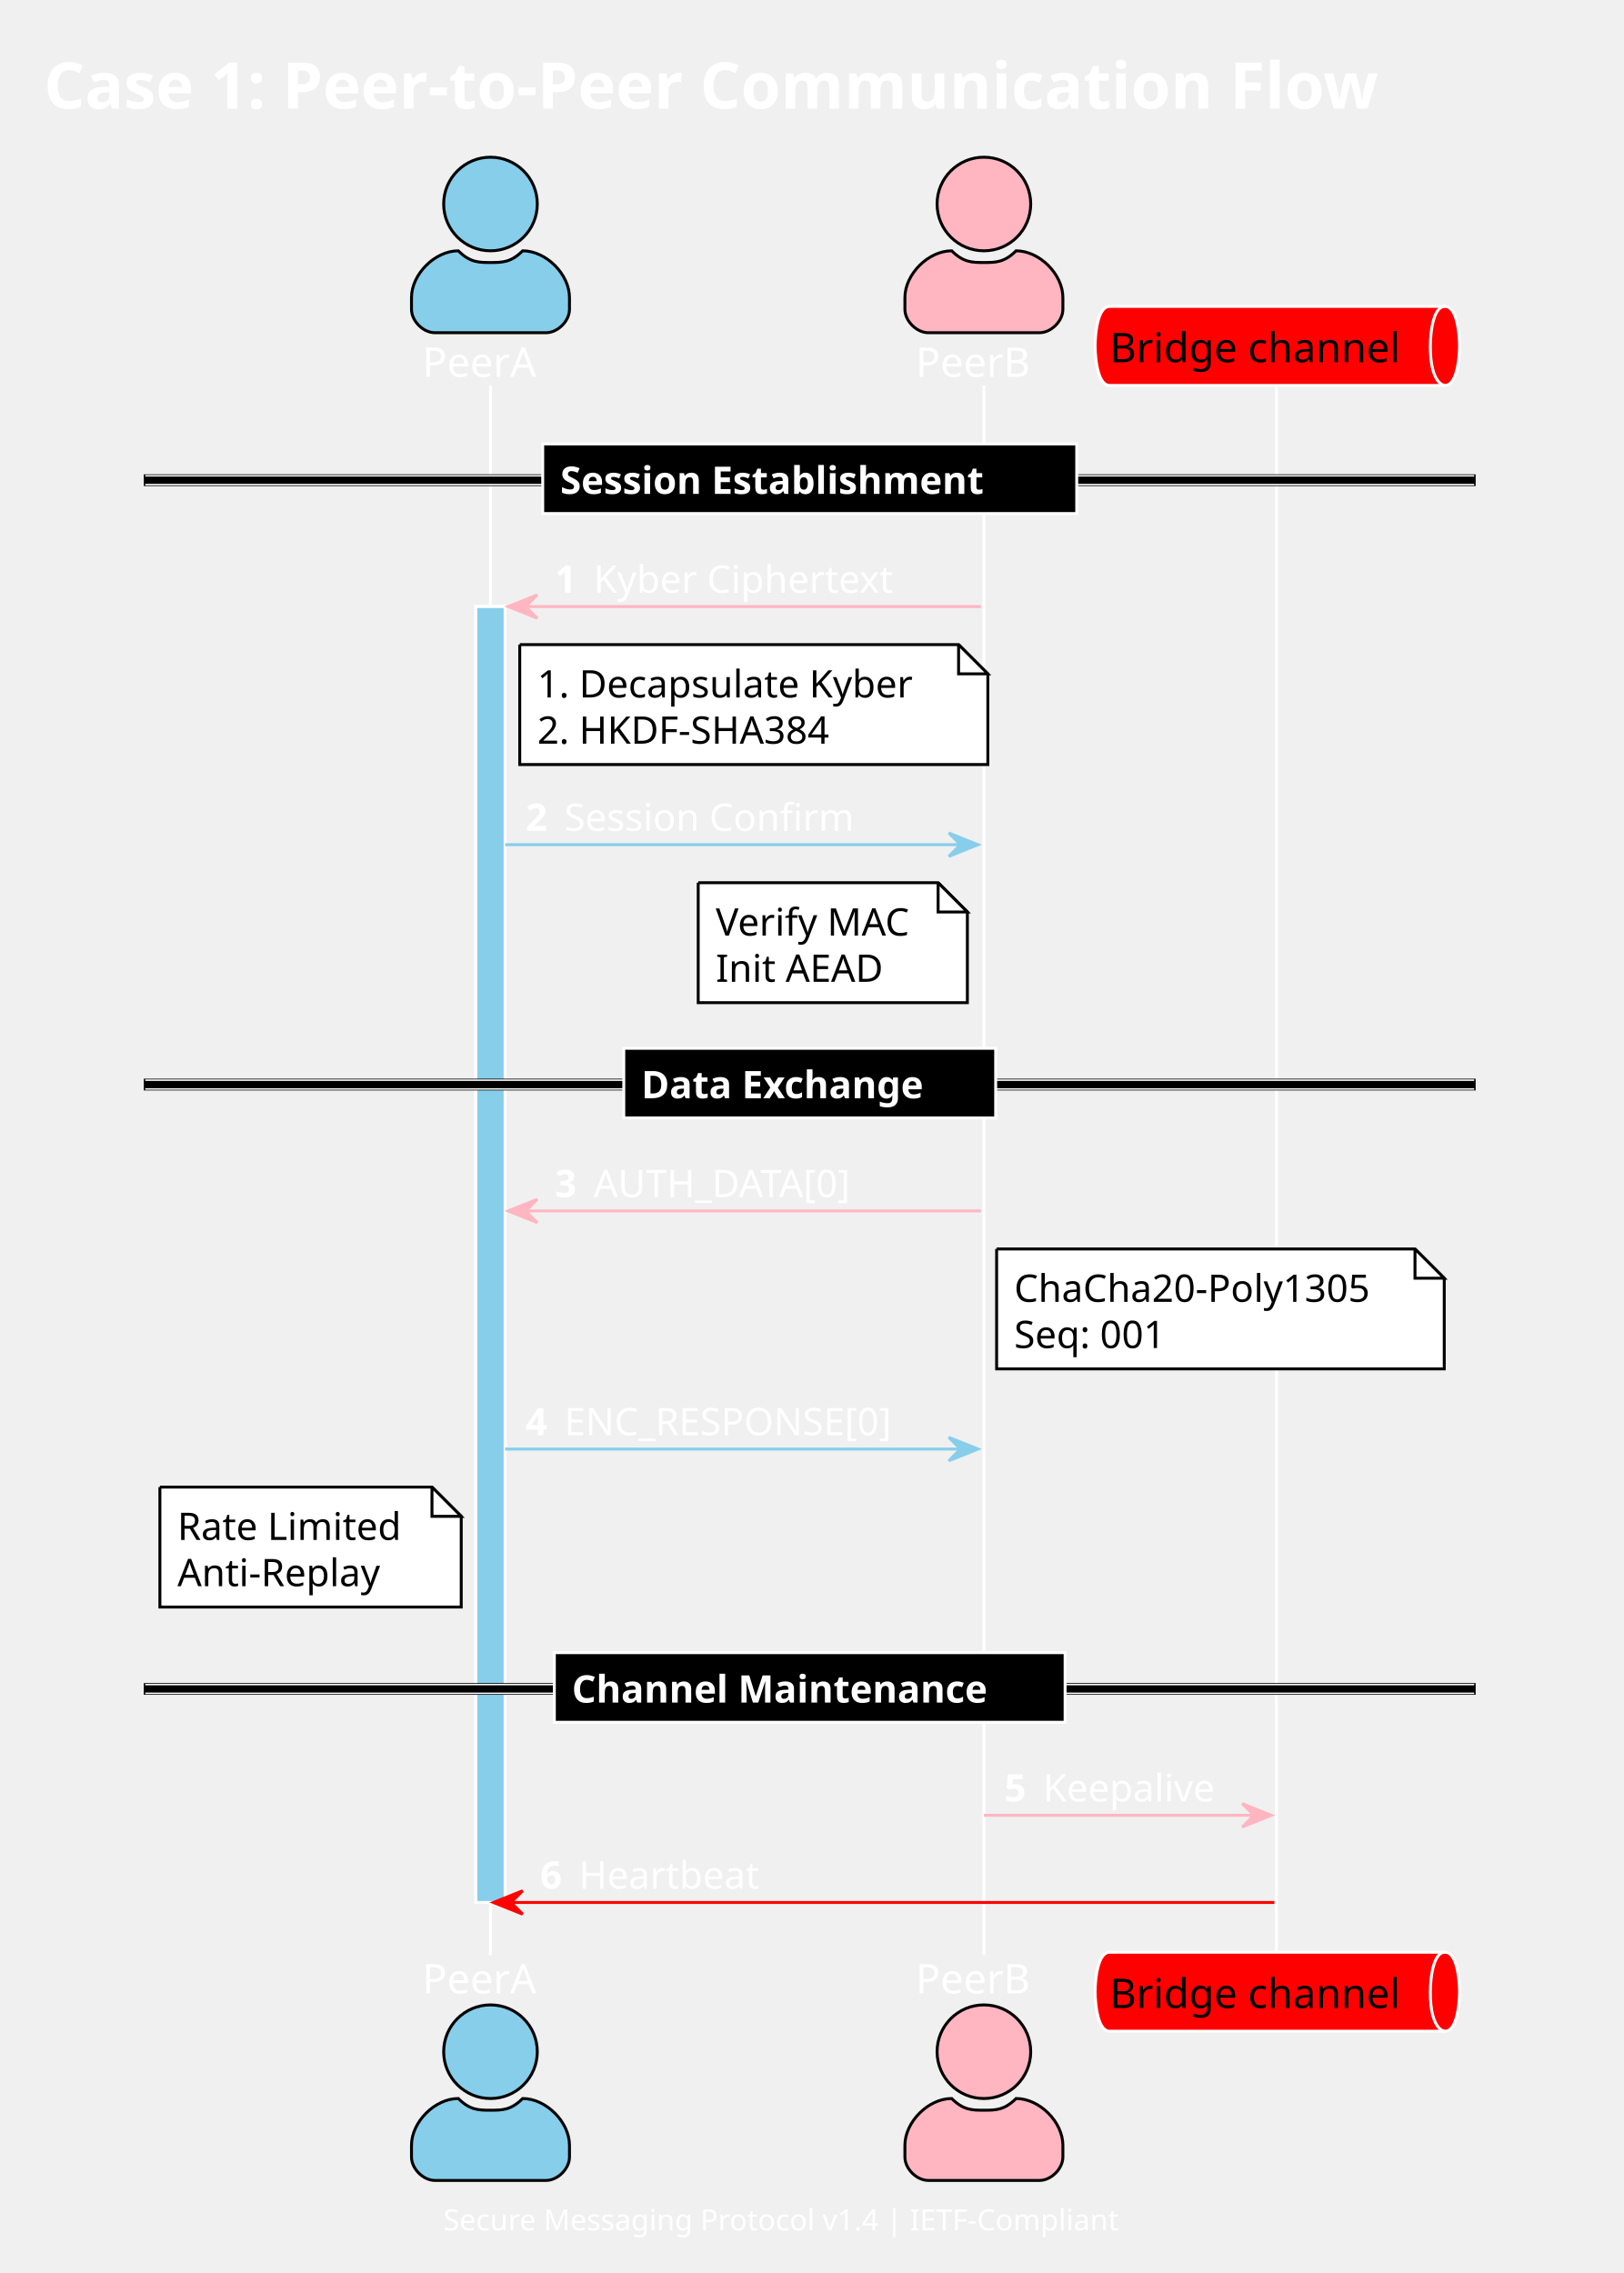
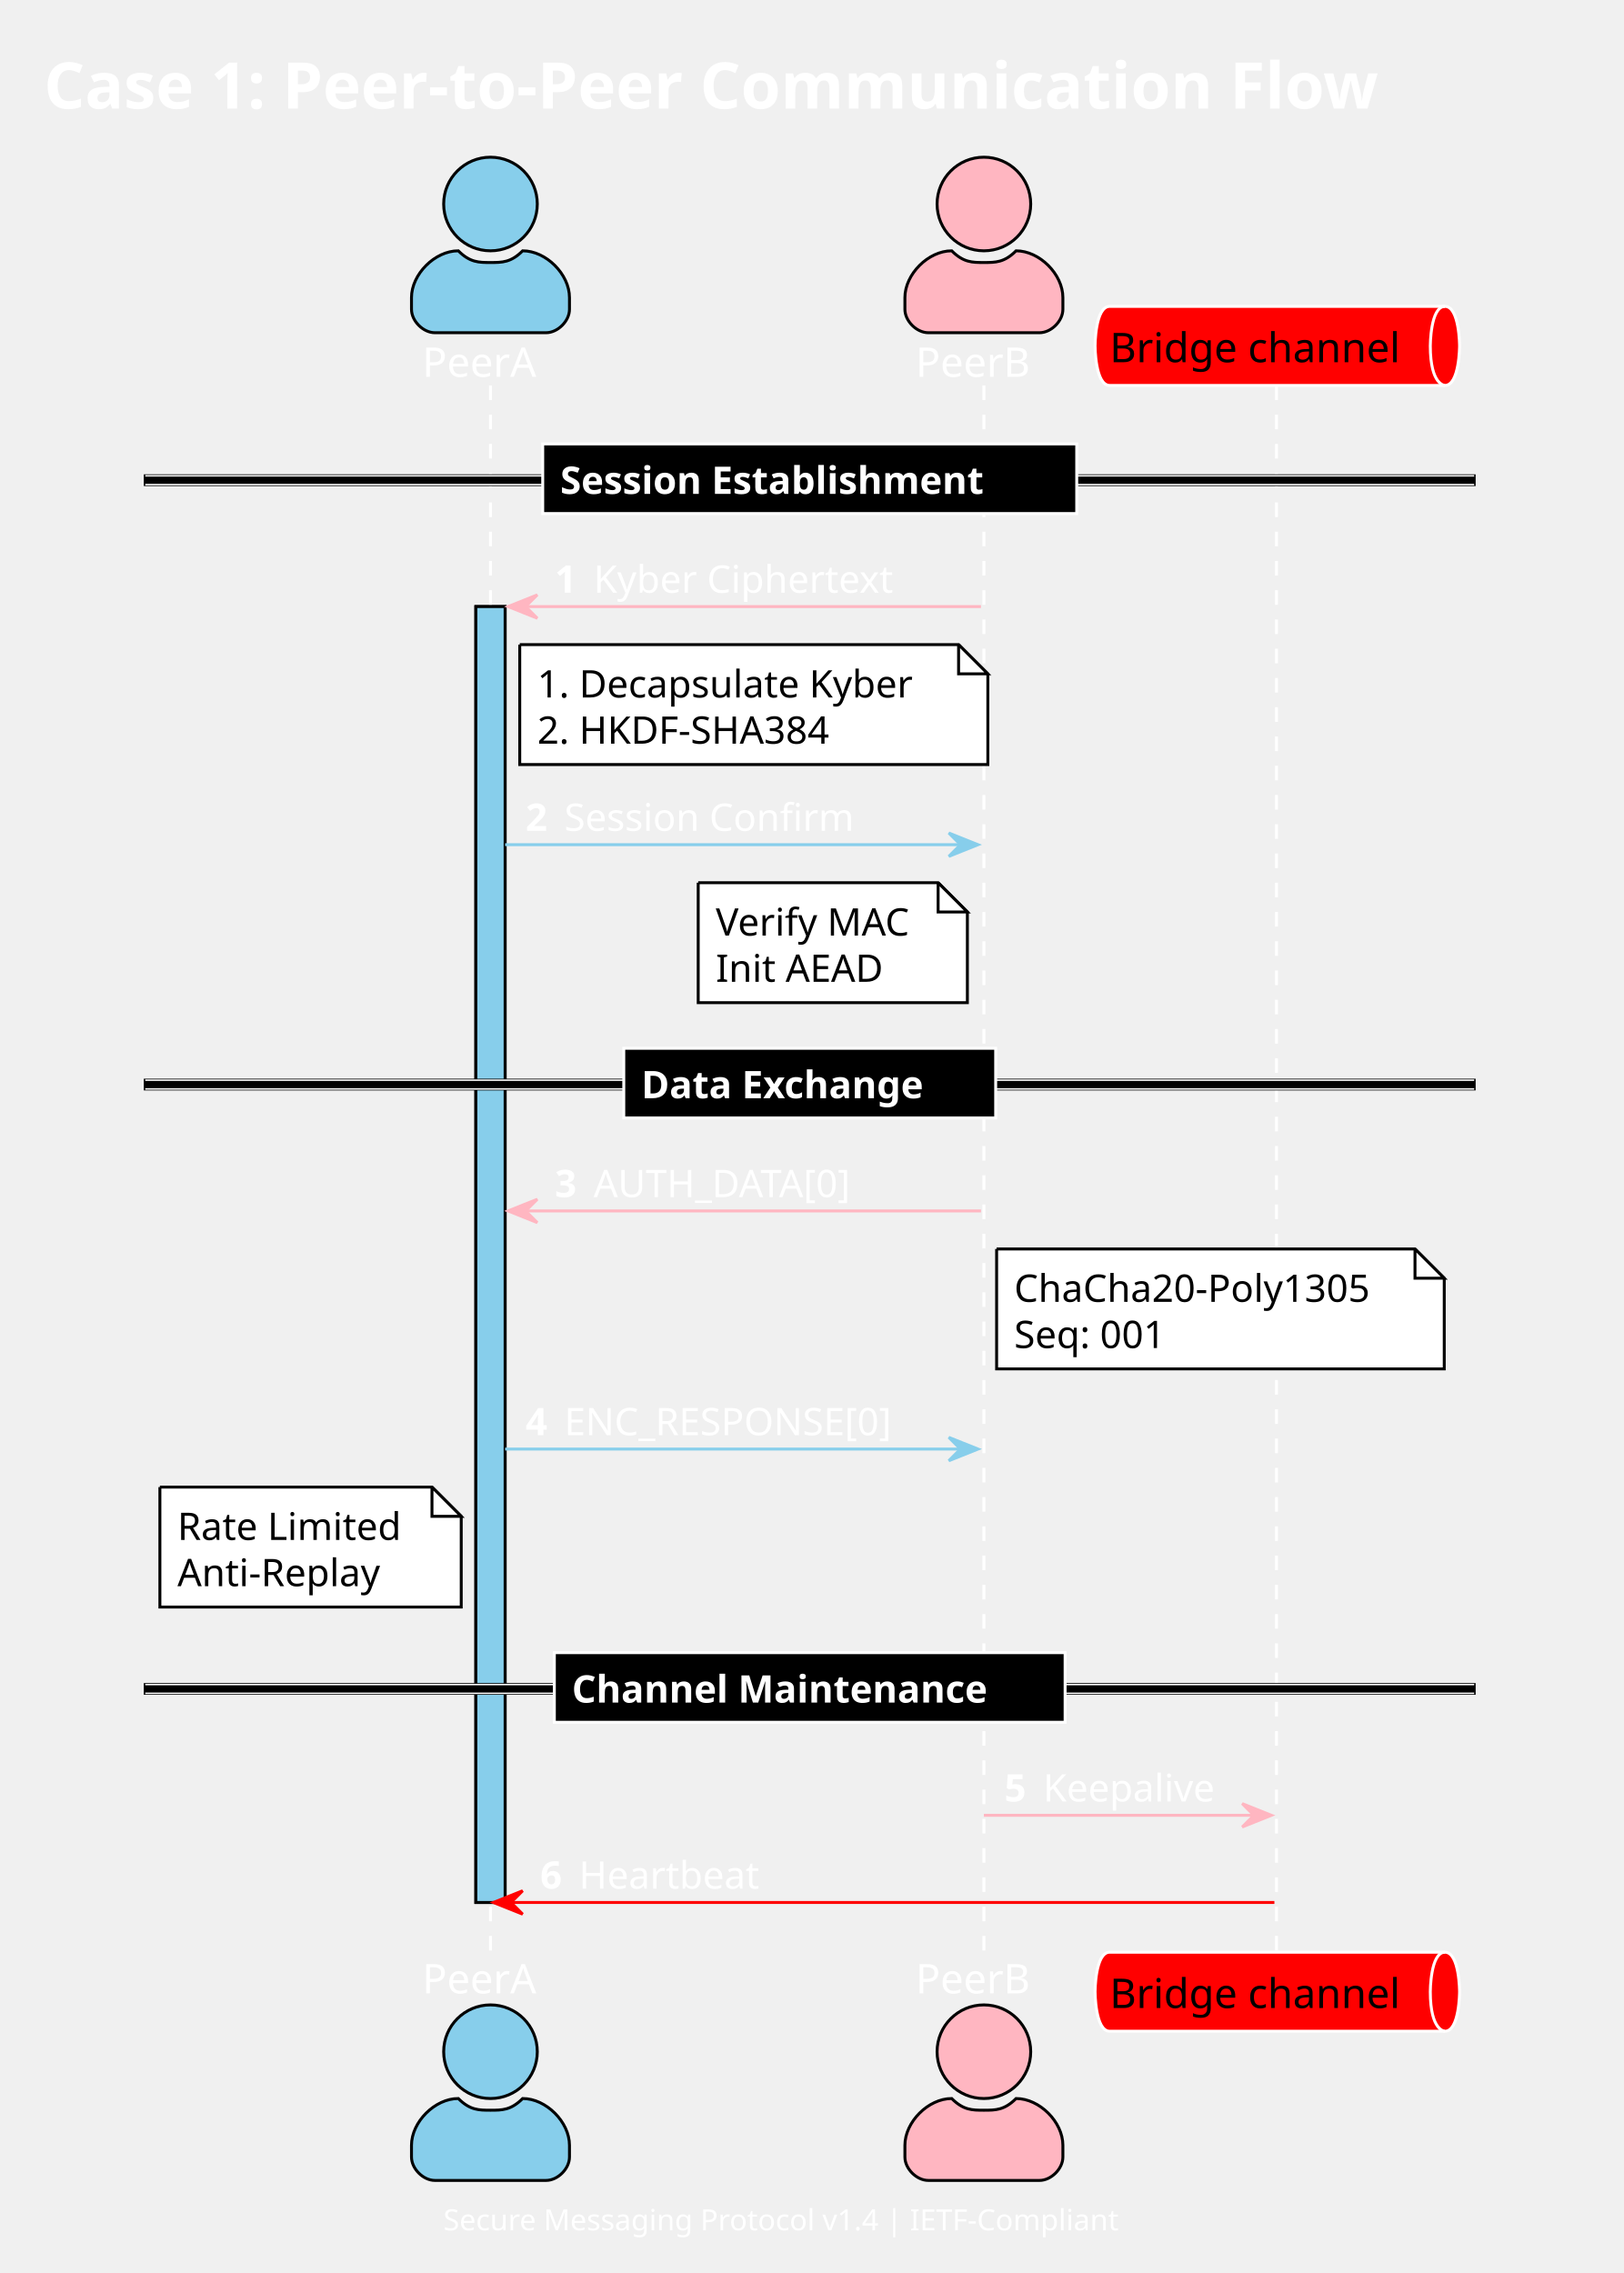
<svg xmlns="http://www.w3.org/2000/svg" contentStyleType="text/css" data-diagram-type="SEQUENCE" height="777px" preserveAspectRatio="none" style="width:555px;height:777px;background:#000000;" version="1.1" viewBox="0 0 555 777" width="555px" zoomAndPan="magnify">
  <defs />
  <g>
    <text fill="#FFFFFF" font-family="Verdana" font-size="22" font-weight="bold" lengthAdjust="spacing" textLength="522.532" x="15" y="37.118">Case 1: Peer-to-Peer Communication Flow</text>
    <g>
-       <rect fill="#87CEEB" height="442.99" style="stroke:#FFFFFF;stroke-width:1;" width="10" x="162.65" y="207.351" />
+       <rect fill="#87CEEB" height="442.99" style="stroke:#000000;stroke-width:1;" width="10" x="162.65" y="207.351" />
    </g>
    <g>
      <rect fill="#000000" fill-opacity="0" height="536.588" width="8" x="163.65" y="131.752" />
-       <line style="stroke:#FFFFFF;stroke-width:1;" x1="167.65" x2="167.65" y1="131.752" y2="668.34" />
+       <line style="stroke:#FFFFFF;stroke-width:1;stroke-dasharray:5,5;" x1="167.65" x2="167.65" y1="131.752" y2="668.34" />
    </g>
    <g>
      <rect fill="#000000" fill-opacity="0" height="536.588" width="8" x="332.299" y="131.752" />
-       <line style="stroke:#FFFFFF;stroke-width:1;" x1="336.299" x2="336.299" y1="131.752" y2="668.34" />
+       <line style="stroke:#FFFFFF;stroke-width:1;stroke-dasharray:5,5;" x1="336.299" x2="336.299" y1="131.752" y2="668.34" />
    </g>
    <g>
      <rect fill="#000000" fill-opacity="0" height="536.588" width="8" x="432.591" y="131.752" />
-       <line style="stroke:#FFFFFF;stroke-width:1;" x1="436.299" x2="436.299" y1="131.752" y2="668.34" />
+       <line style="stroke:#FFFFFF;stroke-width:1;stroke-dasharray:5,5;" x1="436.299" x2="436.299" y1="131.752" y2="668.34" />
    </g>
    <g class="participant participant-head" data-participant="PA">
      <text fill="#FFFFFF" font-family="Verdana" font-size="14" lengthAdjust="spacing" textLength="40.667" x="144.316" y="128.812">PeerA</text>
      <ellipse cx="167.65" cy="69.737" fill="#87CEEB" rx="16" ry="16" style="stroke:#000000;stroke-width:1;" />
      <path d="M167.65,89.737 C171.65,89.737 174.65,89.737 178.65,85.737 C186.65,85.737 194.65,93.737 194.65,101.737 L194.65,105.737 C194.65,109.737 190.65,113.737 186.65,113.737 L148.65,113.737 C144.65,113.737 140.65,109.737 140.65,105.737 L140.65,101.737 C140.65,93.737 148.65,85.737 156.65,85.737 C160.65,89.737 163.65,89.737 167.65,89.737" fill="#87CEEB" style="stroke:#000000;stroke-width:1;" />
    </g>
    <g class="participant participant-tail" data-participant="PA">
      <text fill="#FFFFFF" font-family="Verdana" font-size="14" lengthAdjust="spacing" textLength="40.667" x="144.316" y="681.415">PeerA</text>
      <ellipse cx="167.65" cy="701.355" fill="#87CEEB" rx="16" ry="16" style="stroke:#000000;stroke-width:1;" />
      <path d="M167.65,721.355 C171.65,721.355 174.65,721.355 178.65,717.355 C186.65,717.355 194.65,725.355 194.65,733.355 L194.65,737.355 C194.65,741.355 190.65,745.355 186.65,745.355 L148.65,745.355 C144.65,745.355 140.65,741.355 140.65,737.355 L140.65,733.355 C140.65,725.355 148.65,717.355 156.65,717.355 C160.65,721.355 163.65,721.355 167.65,721.355" fill="#87CEEB" style="stroke:#000000;stroke-width:1;" />
    </g>
    <g class="participant participant-head" data-participant="PB">
      <text fill="#FFFFFF" font-family="Verdana" font-size="14" lengthAdjust="spacing" textLength="40.694" x="312.952" y="128.812">PeerB</text>
      <ellipse cx="336.299" cy="69.737" fill="#FFB6C1" rx="16" ry="16" style="stroke:#000000;stroke-width:1;" />
      <path d="M336.299,89.737 C340.299,89.737 343.299,89.737 347.299,85.737 C355.299,85.737 363.299,93.737 363.299,101.737 L363.299,105.737 C363.299,109.737 359.299,113.737 355.299,113.737 L317.299,113.737 C313.299,113.737 309.299,109.737 309.299,105.737 L309.299,101.737 C309.299,93.737 317.299,85.737 325.299,85.737 C329.299,89.737 332.299,89.737 336.299,89.737" fill="#FFB6C1" style="stroke:#000000;stroke-width:1;" />
    </g>
    <g class="participant participant-tail" data-participant="PB">
      <text fill="#FFFFFF" font-family="Verdana" font-size="14" lengthAdjust="spacing" textLength="40.694" x="312.952" y="681.415">PeerB</text>
      <ellipse cx="336.299" cy="701.355" fill="#FFB6C1" rx="16" ry="16" style="stroke:#000000;stroke-width:1;" />
      <path d="M336.299,721.355 C340.299,721.355 343.299,721.355 347.299,717.355 C355.299,717.355 363.299,725.355 363.299,733.355 L363.299,737.355 C363.299,741.355 359.299,745.355 355.299,745.355 L317.299,745.355 C313.299,745.355 309.299,741.355 309.299,737.355 L309.299,733.355 C309.299,725.355 317.299,717.355 325.299,717.355 C329.299,721.355 332.299,721.355 336.299,721.355" fill="#FFB6C1" style="stroke:#000000;stroke-width:1;" />
    </g>
    <g class="participant participant-head" data-participant="SC">
      <path d="M379.299,104.737 L493.882,104.737 C498.882,104.737 498.882,118.245 498.882,118.245 C498.882,118.245 498.882,131.752 493.882,131.752 L379.299,131.752 C374.299,131.752 374.299,118.245 374.299,118.245 C374.299,118.245 374.299,104.737 379.299,104.737" fill="#FF0000" style="stroke:#FFFFFF;stroke-width:1;" />
      <path d="M493.882,104.737 C488.882,104.737 488.882,118.245 488.882,118.245 C488.882,131.752 493.882,131.752 493.882,131.752" fill="none" style="stroke:#FFFFFF;stroke-width:1;" />
      <text fill="#000000" font-family="Verdana" font-size="14" lengthAdjust="spacing" textLength="104.583" x="379.299" y="123.812">Bridge channel</text>
    </g>
    <g class="participant participant-tail" data-participant="SC">
      <path d="M379.299,667.34 L493.882,667.34 C498.882,667.34 498.882,680.848 498.882,680.848 C498.882,680.848 498.882,694.355 493.882,694.355 L379.299,694.355 C374.299,694.355 374.299,680.848 374.299,680.848 C374.299,680.848 374.299,667.34 379.299,667.34" fill="#FF0000" style="stroke:#FFFFFF;stroke-width:1;" />
      <path d="M493.882,667.34 C488.882,667.34 488.882,680.848 488.882,680.848 C488.882,694.355 493.882,694.355 493.882,694.355" fill="none" style="stroke:#FFFFFF;stroke-width:1;" />
      <text fill="#000000" font-family="Verdana" font-size="14" lengthAdjust="spacing" textLength="104.583" x="379.299" y="686.415">Bridge channel</text>
    </g>
    <g>
-       <rect fill="#87CEEB" height="442.99" style="stroke:#FFFFFF;stroke-width:1;" width="10" x="162.65" y="207.351" />
+       <rect fill="#87CEEB" height="442.99" style="stroke:#000000;stroke-width:1;" width="10" x="162.65" y="207.351" />
    </g>
    <rect fill="#000000" height="3" style="stroke:#000000;stroke-width:1;" width="454.232" x="49.65" y="162.652" />
    <line style="stroke:#FFFFFF;stroke-width:0.5;" x1="49.65" x2="503.882" y1="162.652" y2="162.652" />
    <line style="stroke:#FFFFFF;stroke-width:0.5;" x1="49.65" x2="503.882" y1="165.652" y2="165.652" />
    <rect fill="#000000" height="23.799" style="stroke:#FFFFFF;stroke-width:1;" width="182.53" x="185.501" y="151.752" />
    <text fill="#FFFFFF" font-family="Verdana" font-size="13" font-weight="bold" lengthAdjust="spacing" textLength="164.087" x="191.501" y="168.822">Session Establishment</text>
    <g class="message" data-participant-1="PB" data-participant-2="PA">
      <polygon fill="#FFB6C1" points="183.65,203.351,173.65,207.351,183.65,211.351,179.65,207.351" style="stroke:#FFB6C1;stroke-width:1;" />
      <line style="stroke:#FFB6C1;stroke-width:1;" x1="177.65" x2="335.299" y1="207.351" y2="207.351" />
      <text fill="#FFFFFF" font-family="Verdana" font-size="13" font-weight="bold" lengthAdjust="spacing" textLength="9.242" x="189.65" y="202.621">1</text>
      <text fill="#FFFFFF" font-family="Verdana" font-size="13" lengthAdjust="spacing" textLength="110.608" x="202.892" y="202.621">Kyber Ciphertext</text>
    </g>
    <path d="M177.65,220.351 L177.65,261.351 L337.65,261.351 L337.65,230.351 L327.65,220.351 L177.65,220.351" fill="#FFFFFF" style="stroke:#000000;stroke-width:1;" />
    <path d="M327.65,220.351 L327.65,230.351 L337.65,230.351 L327.65,220.351" fill="#FFFFFF" style="stroke:#000000;stroke-width:1;" />
    <text fill="#000000" font-family="Verdana" font-size="13" lengthAdjust="spacing" textLength="139.909" x="183.65" y="238.42">1. Decapsulate Kyber</text>
    <text fill="#000000" font-family="Verdana" font-size="13" lengthAdjust="spacing" textLength="112.068" x="183.65" y="254.22">2. HKDF-SHA384</text>
    <g class="message" data-participant-1="PA" data-participant-2="PB">
      <polygon fill="#87CEEB" points="324.299,284.748,334.299,288.748,324.299,292.748,328.299,288.748" style="stroke:#87CEEB;stroke-width:1;" />
      <line style="stroke:#87CEEB;stroke-width:1;" x1="172.65" x2="330.299" y1="288.748" y2="288.748" />
      <text fill="#FFFFFF" font-family="Verdana" font-size="13" font-weight="bold" lengthAdjust="spacing" textLength="9.242" x="179.65" y="284.019">2</text>
      <text fill="#FFFFFF" font-family="Verdana" font-size="13" lengthAdjust="spacing" textLength="105.955" x="192.892" y="284.019">Session Confirm</text>
    </g>
    <path d="M238.65,301.748 L238.65,342.748 L330.65,342.748 L330.65,311.748 L320.65,301.748 L238.65,301.748" fill="#FFFFFF" style="stroke:#000000;stroke-width:1;" />
    <path d="M320.65,301.748 L320.65,311.748 L330.65,311.748 L320.65,301.748" fill="#FFFFFF" style="stroke:#000000;stroke-width:1;" />
    <text fill="#000000" font-family="Verdana" font-size="13" lengthAdjust="spacing" textLength="71.5" x="244.65" y="319.818">Verify MAC</text>
    <text fill="#000000" font-family="Verdana" font-size="13" lengthAdjust="spacing" textLength="62.969" x="244.65" y="335.618">Init AEAD</text>
    <rect fill="#000000" height="3" style="stroke:#000000;stroke-width:1;" width="454.232" x="49.65" y="369.247" />
    <line style="stroke:#FFFFFF;stroke-width:0.5;" x1="49.65" x2="503.882" y1="369.247" y2="369.247" />
    <line style="stroke:#FFFFFF;stroke-width:0.5;" x1="49.65" x2="503.882" y1="372.247" y2="372.247" />
    <rect fill="#000000" height="23.799" style="stroke:#FFFFFF;stroke-width:1;" width="127.122" x="213.205" y="358.347" />
    <text fill="#FFFFFF" font-family="Verdana" font-size="13" font-weight="bold" lengthAdjust="spacing" textLength="108.678" x="219.205" y="375.417">Data Exchange</text>
    <g class="message" data-participant-1="PB" data-participant-2="PA">
      <polygon fill="#FFB6C1" points="183.65,409.946,173.65,413.946,183.65,417.946,179.65,413.946" style="stroke:#FFB6C1;stroke-width:1;" />
      <line style="stroke:#FFB6C1;stroke-width:1;" x1="177.65" x2="335.299" y1="413.946" y2="413.946" />
      <text fill="#FFFFFF" font-family="Verdana" font-size="13" font-weight="bold" lengthAdjust="spacing" textLength="9.242" x="189.65" y="409.216">3</text>
      <text fill="#FFFFFF" font-family="Verdana" font-size="13" lengthAdjust="spacing" textLength="100.318" x="202.892" y="409.216">AUTH_DATA[0]</text>
    </g>
    <path d="M340.65,426.946 L340.65,467.946 L493.65,467.946 L493.65,436.946 L483.65,426.946 L340.65,426.946" fill="#FFFFFF" style="stroke:#000000;stroke-width:1;" />
    <path d="M483.65,426.946 L483.65,436.946 L493.65,436.946 L483.65,426.946" fill="#FFFFFF" style="stroke:#000000;stroke-width:1;" />
    <text fill="#000000" font-family="Verdana" font-size="13" lengthAdjust="spacing" textLength="132.704" x="346.65" y="445.016">ChaCha20-Poly1305</text>
    <text fill="#000000" font-family="Verdana" font-size="13" lengthAdjust="spacing" textLength="59.998" x="346.65" y="460.815">Seq: 001</text>
    <g class="message" data-participant-1="PA" data-participant-2="PB">
      <polygon fill="#87CEEB" points="324.299,491.344,334.299,495.344,324.299,499.344,328.299,495.344" style="stroke:#87CEEB;stroke-width:1;" />
      <line style="stroke:#87CEEB;stroke-width:1;" x1="172.65" x2="330.299" y1="495.344" y2="495.344" />
      <text fill="#FFFFFF" font-family="Verdana" font-size="13" font-weight="bold" lengthAdjust="spacing" textLength="9.242" x="179.65" y="490.614">4</text>
      <text fill="#FFFFFF" font-family="Verdana" font-size="13" lengthAdjust="spacing" textLength="126.407" x="192.892" y="490.614">ENC_RESPONSE[0]</text>
    </g>
    <path d="M54.65,508.344 L54.65,549.344 L157.65,549.344 L157.65,518.344 L147.65,508.344 L54.65,508.344" fill="#FFFFFF" style="stroke:#000000;stroke-width:1;" />
    <path d="M147.65,508.344 L147.65,518.344 L157.65,518.344 L147.65,508.344" fill="#FFFFFF" style="stroke:#000000;stroke-width:1;" />
    <text fill="#000000" font-family="Verdana" font-size="13" lengthAdjust="spacing" textLength="82.266" x="60.65" y="526.414">Rate Limited</text>
    <text fill="#000000" font-family="Verdana" font-size="13" lengthAdjust="spacing" textLength="75.658" x="60.65" y="542.213">Anti-Replay</text>
    <rect fill="#000000" height="3" style="stroke:#000000;stroke-width:1;" width="454.232" x="49.65" y="575.842" />
    <line style="stroke:#FFFFFF;stroke-width:0.5;" x1="49.65" x2="503.882" y1="575.842" y2="575.842" />
    <line style="stroke:#FFFFFF;stroke-width:0.5;" x1="49.65" x2="503.882" y1="578.842" y2="578.842" />
    <rect fill="#000000" height="23.799" style="stroke:#FFFFFF;stroke-width:1;" width="174.589" x="189.471" y="564.942" />
    <text fill="#FFFFFF" font-family="Verdana" font-size="13" font-weight="bold" lengthAdjust="spacing" textLength="156.146" x="195.471" y="582.012">Channel Maintenance</text>
    <g class="message" data-participant-1="PB" data-participant-2="SC">
      <polygon fill="#FFB6C1" points="424.591,616.541,434.591,620.541,424.591,624.541,428.591,620.541" style="stroke:#FFB6C1;stroke-width:1;" />
      <line style="stroke:#FFB6C1;stroke-width:1;" x1="336.299" x2="430.591" y1="620.541" y2="620.541" />
      <text fill="#FFFFFF" font-family="Verdana" font-size="13" font-weight="bold" lengthAdjust="spacing" textLength="9.242" x="343.299" y="615.812">5</text>
      <text fill="#FFFFFF" font-family="Verdana" font-size="13" lengthAdjust="spacing" textLength="62.975" x="356.541" y="615.812">Keepalive</text>
    </g>
    <g class="message" data-participant-1="SC" data-participant-2="PA">
      <polygon fill="#FF0000" points="178.65,646.34,168.65,650.34,178.65,654.34,174.65,650.34" style="stroke:#FF0000;stroke-width:1;" />
      <line style="stroke:#FF0000;stroke-width:1;" x1="172.65" x2="435.591" y1="650.34" y2="650.34" />
      <text fill="#FFFFFF" font-family="Verdana" font-size="13" font-weight="bold" lengthAdjust="spacing" textLength="9.242" x="184.65" y="645.611">6</text>
      <text fill="#FFFFFF" font-family="Verdana" font-size="13" lengthAdjust="spacing" textLength="64.765" x="197.892" y="645.611">Heartbeat</text>
    </g>
    <text fill="#FFFFFF" font-family="Verdana" font-size="10" lengthAdjust="spacing" textLength="249.443" x="151.544" y="762.409">Secure Messaging Protocol v1.4 | IETF-Compliant</text>
  </g>
</svg>
